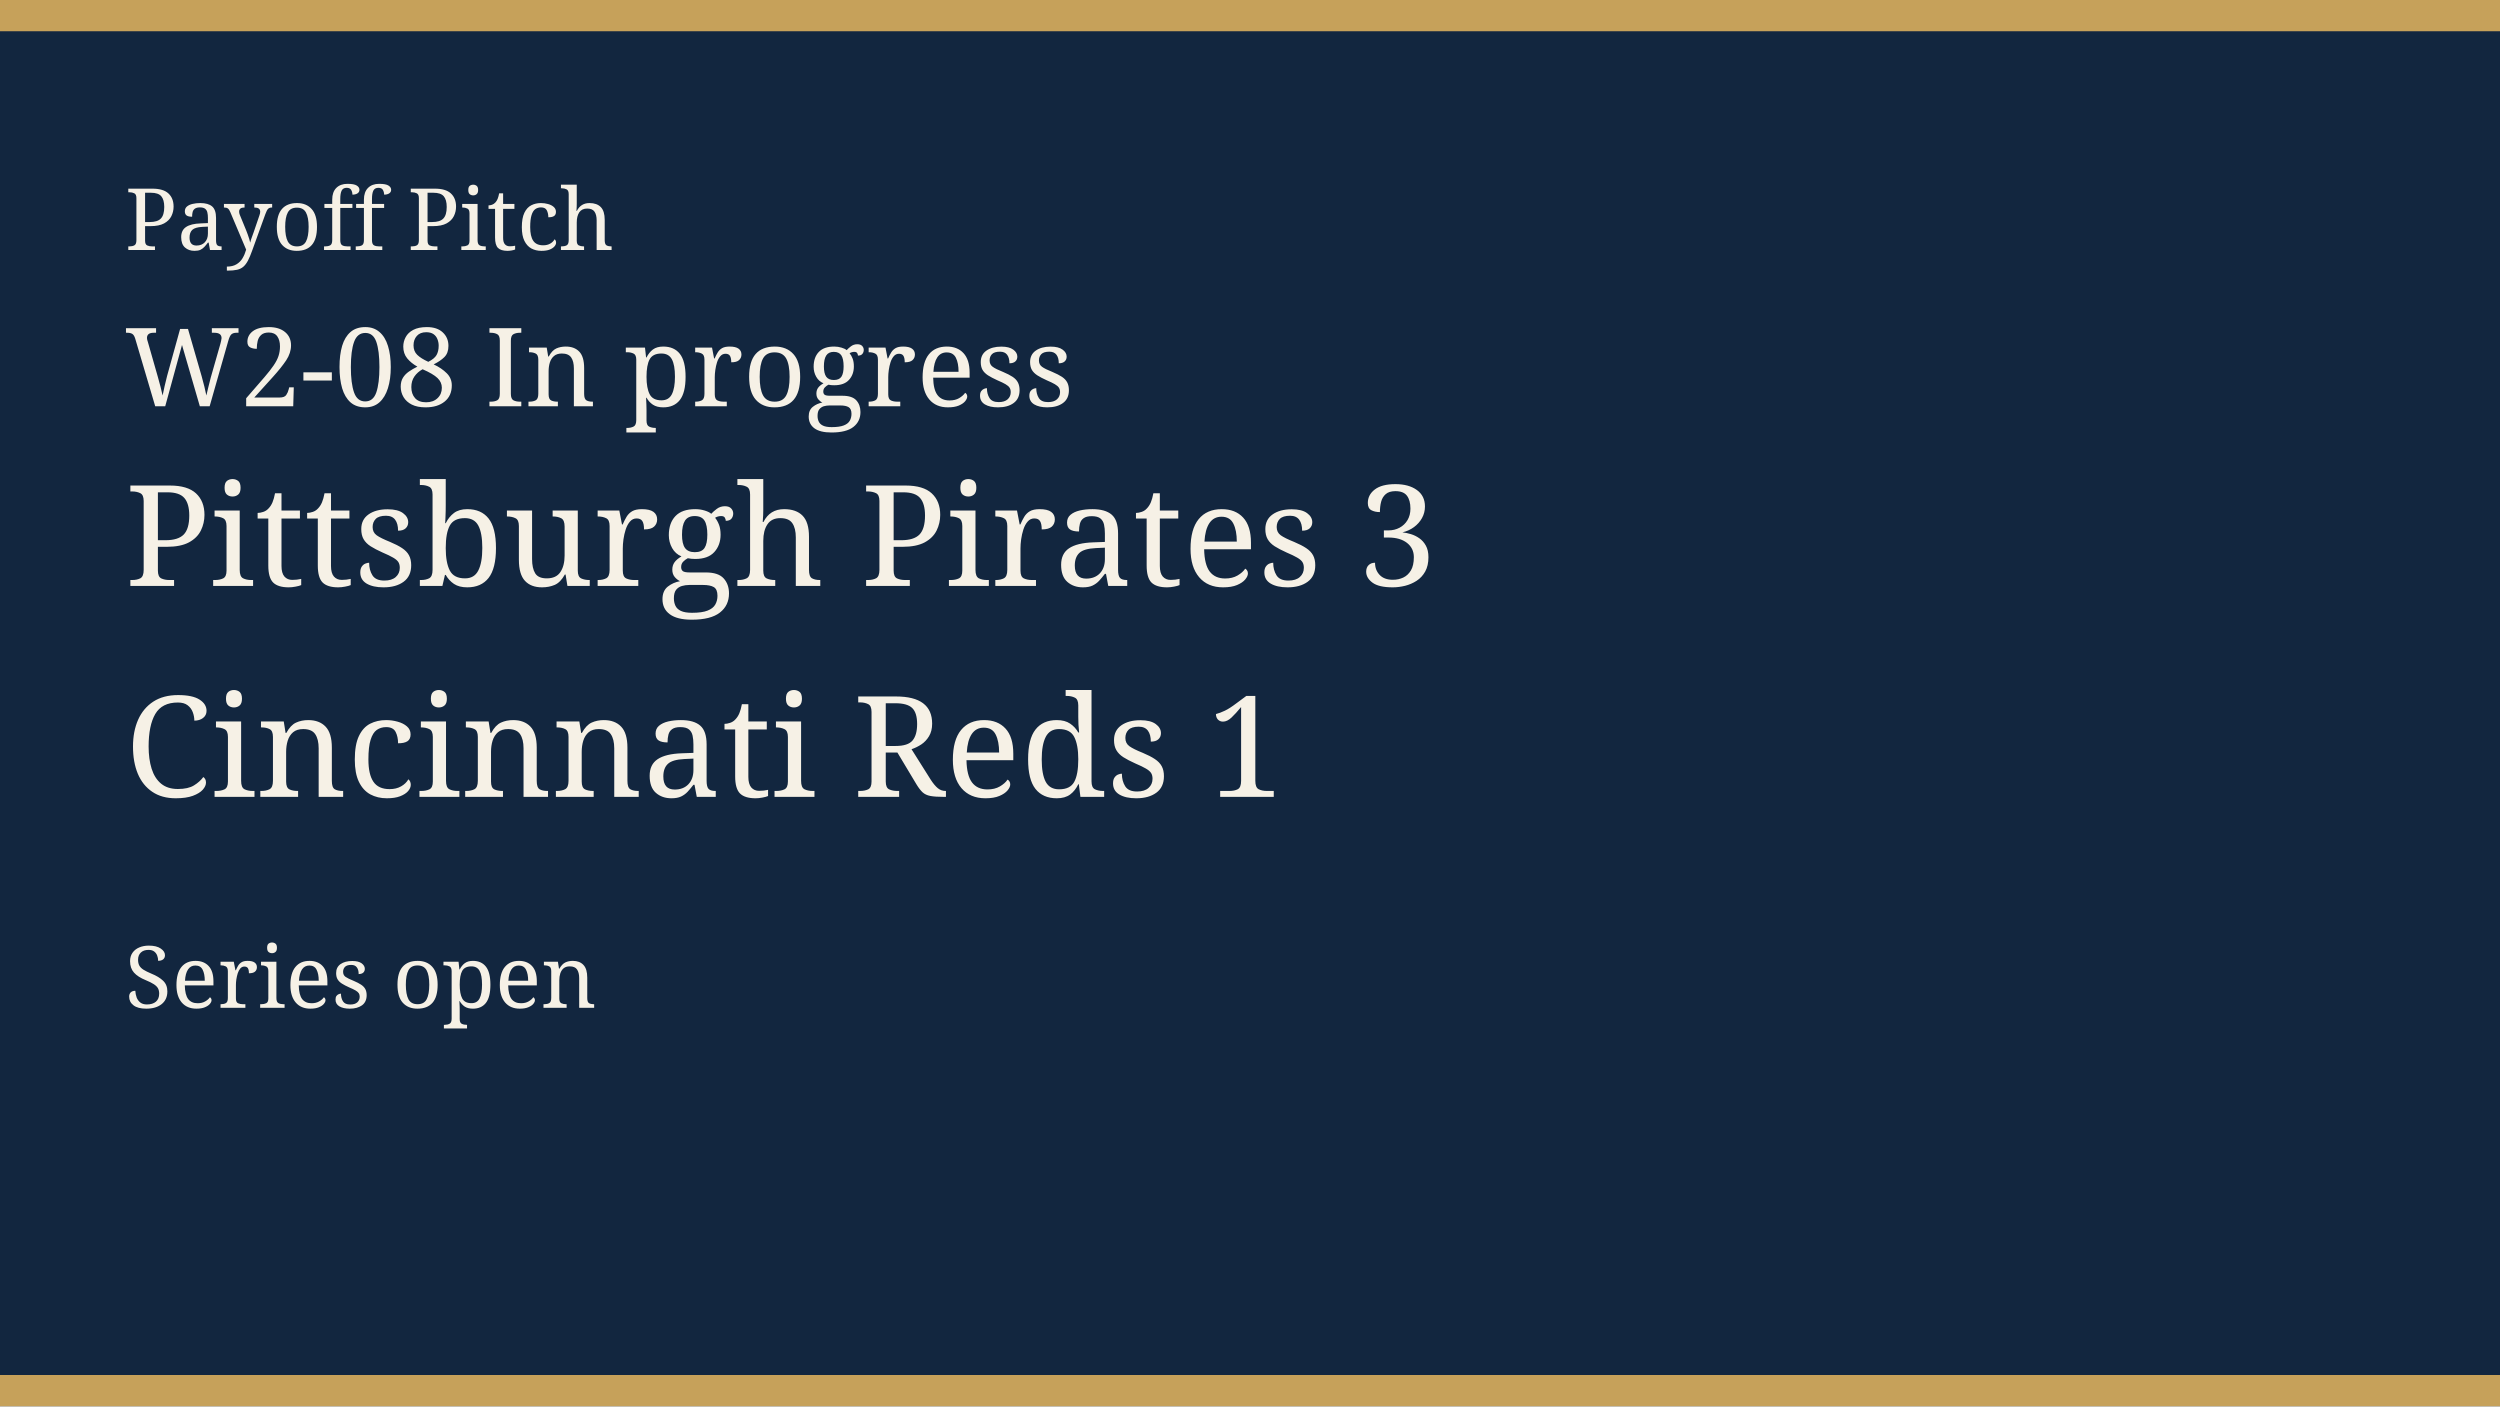
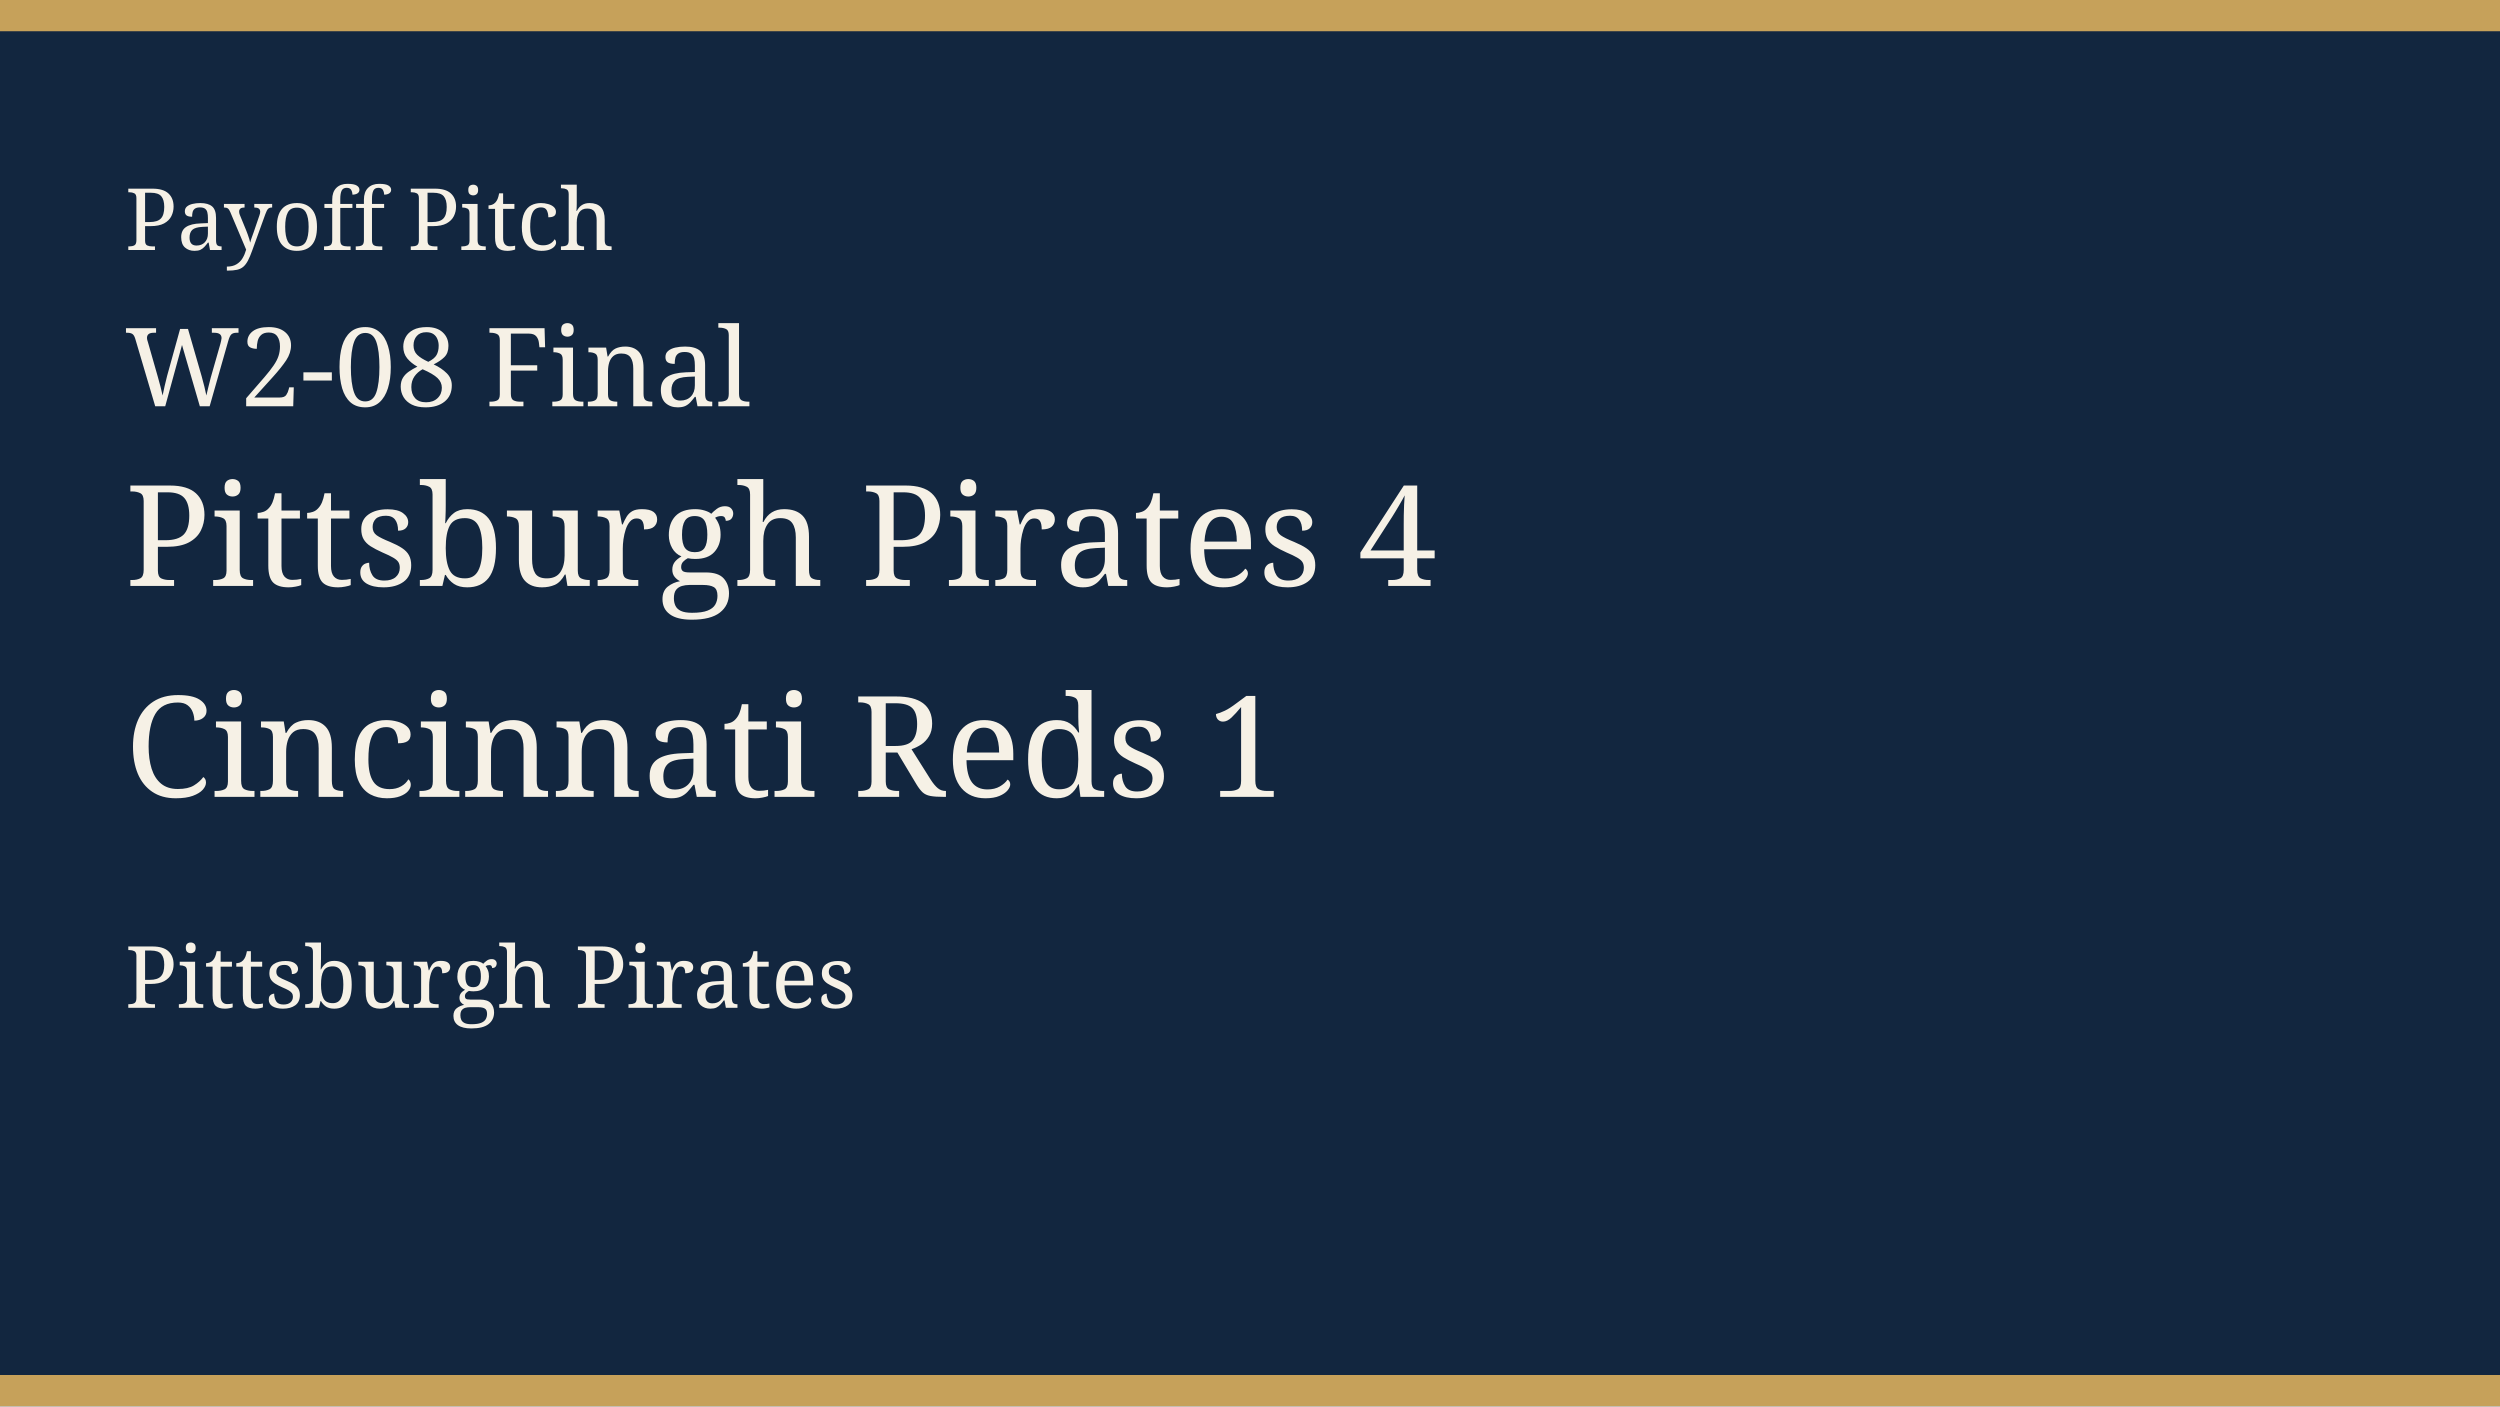
<svg xmlns="http://www.w3.org/2000/svg" width="640" height="360" viewBox="0 0 640 360" role="img">
  <rect width="640" height="360" fill="#12263f" />
  <rect width="640" height="8" fill="#c6a15a" />
  <rect y="352" width="640" height="8" fill="#c6a15a" />
  <text x="32" y="64" fill="#f6f1e6" font-family="Georgia, serif" font-size="22">Payoff Pitch</text>
-   <text x="32" y="104" fill="#f6f1e6" font-family="Georgia, serif" font-size="28">W2-08 In progress</text>
-   <text x="32" y="150" fill="#f6f1e6" font-family="Georgia, serif" font-size="36">Pittsburgh Pirates 3</text>
+   <text x="32" y="104" fill="#f6f1e6" font-family="Georgia, serif" font-size="28">W2-08 Final</text>
+   <text x="32" y="150" fill="#f6f1e6" font-family="Georgia, serif" font-size="36">Pittsburgh Pirates 4</text>
  <text x="32" y="204" fill="#f6f1e6" font-family="Georgia, serif" font-size="36">Cincinnati Reds 1</text>
-   <text x="32" y="258" fill="#f6f1e6" font-family="Georgia, serif" font-size="22">Series open</text>
+   <text x="32" y="258" fill="#f6f1e6" font-family="Georgia, serif" font-size="22">Pittsburgh Pirates</text>
</svg>
